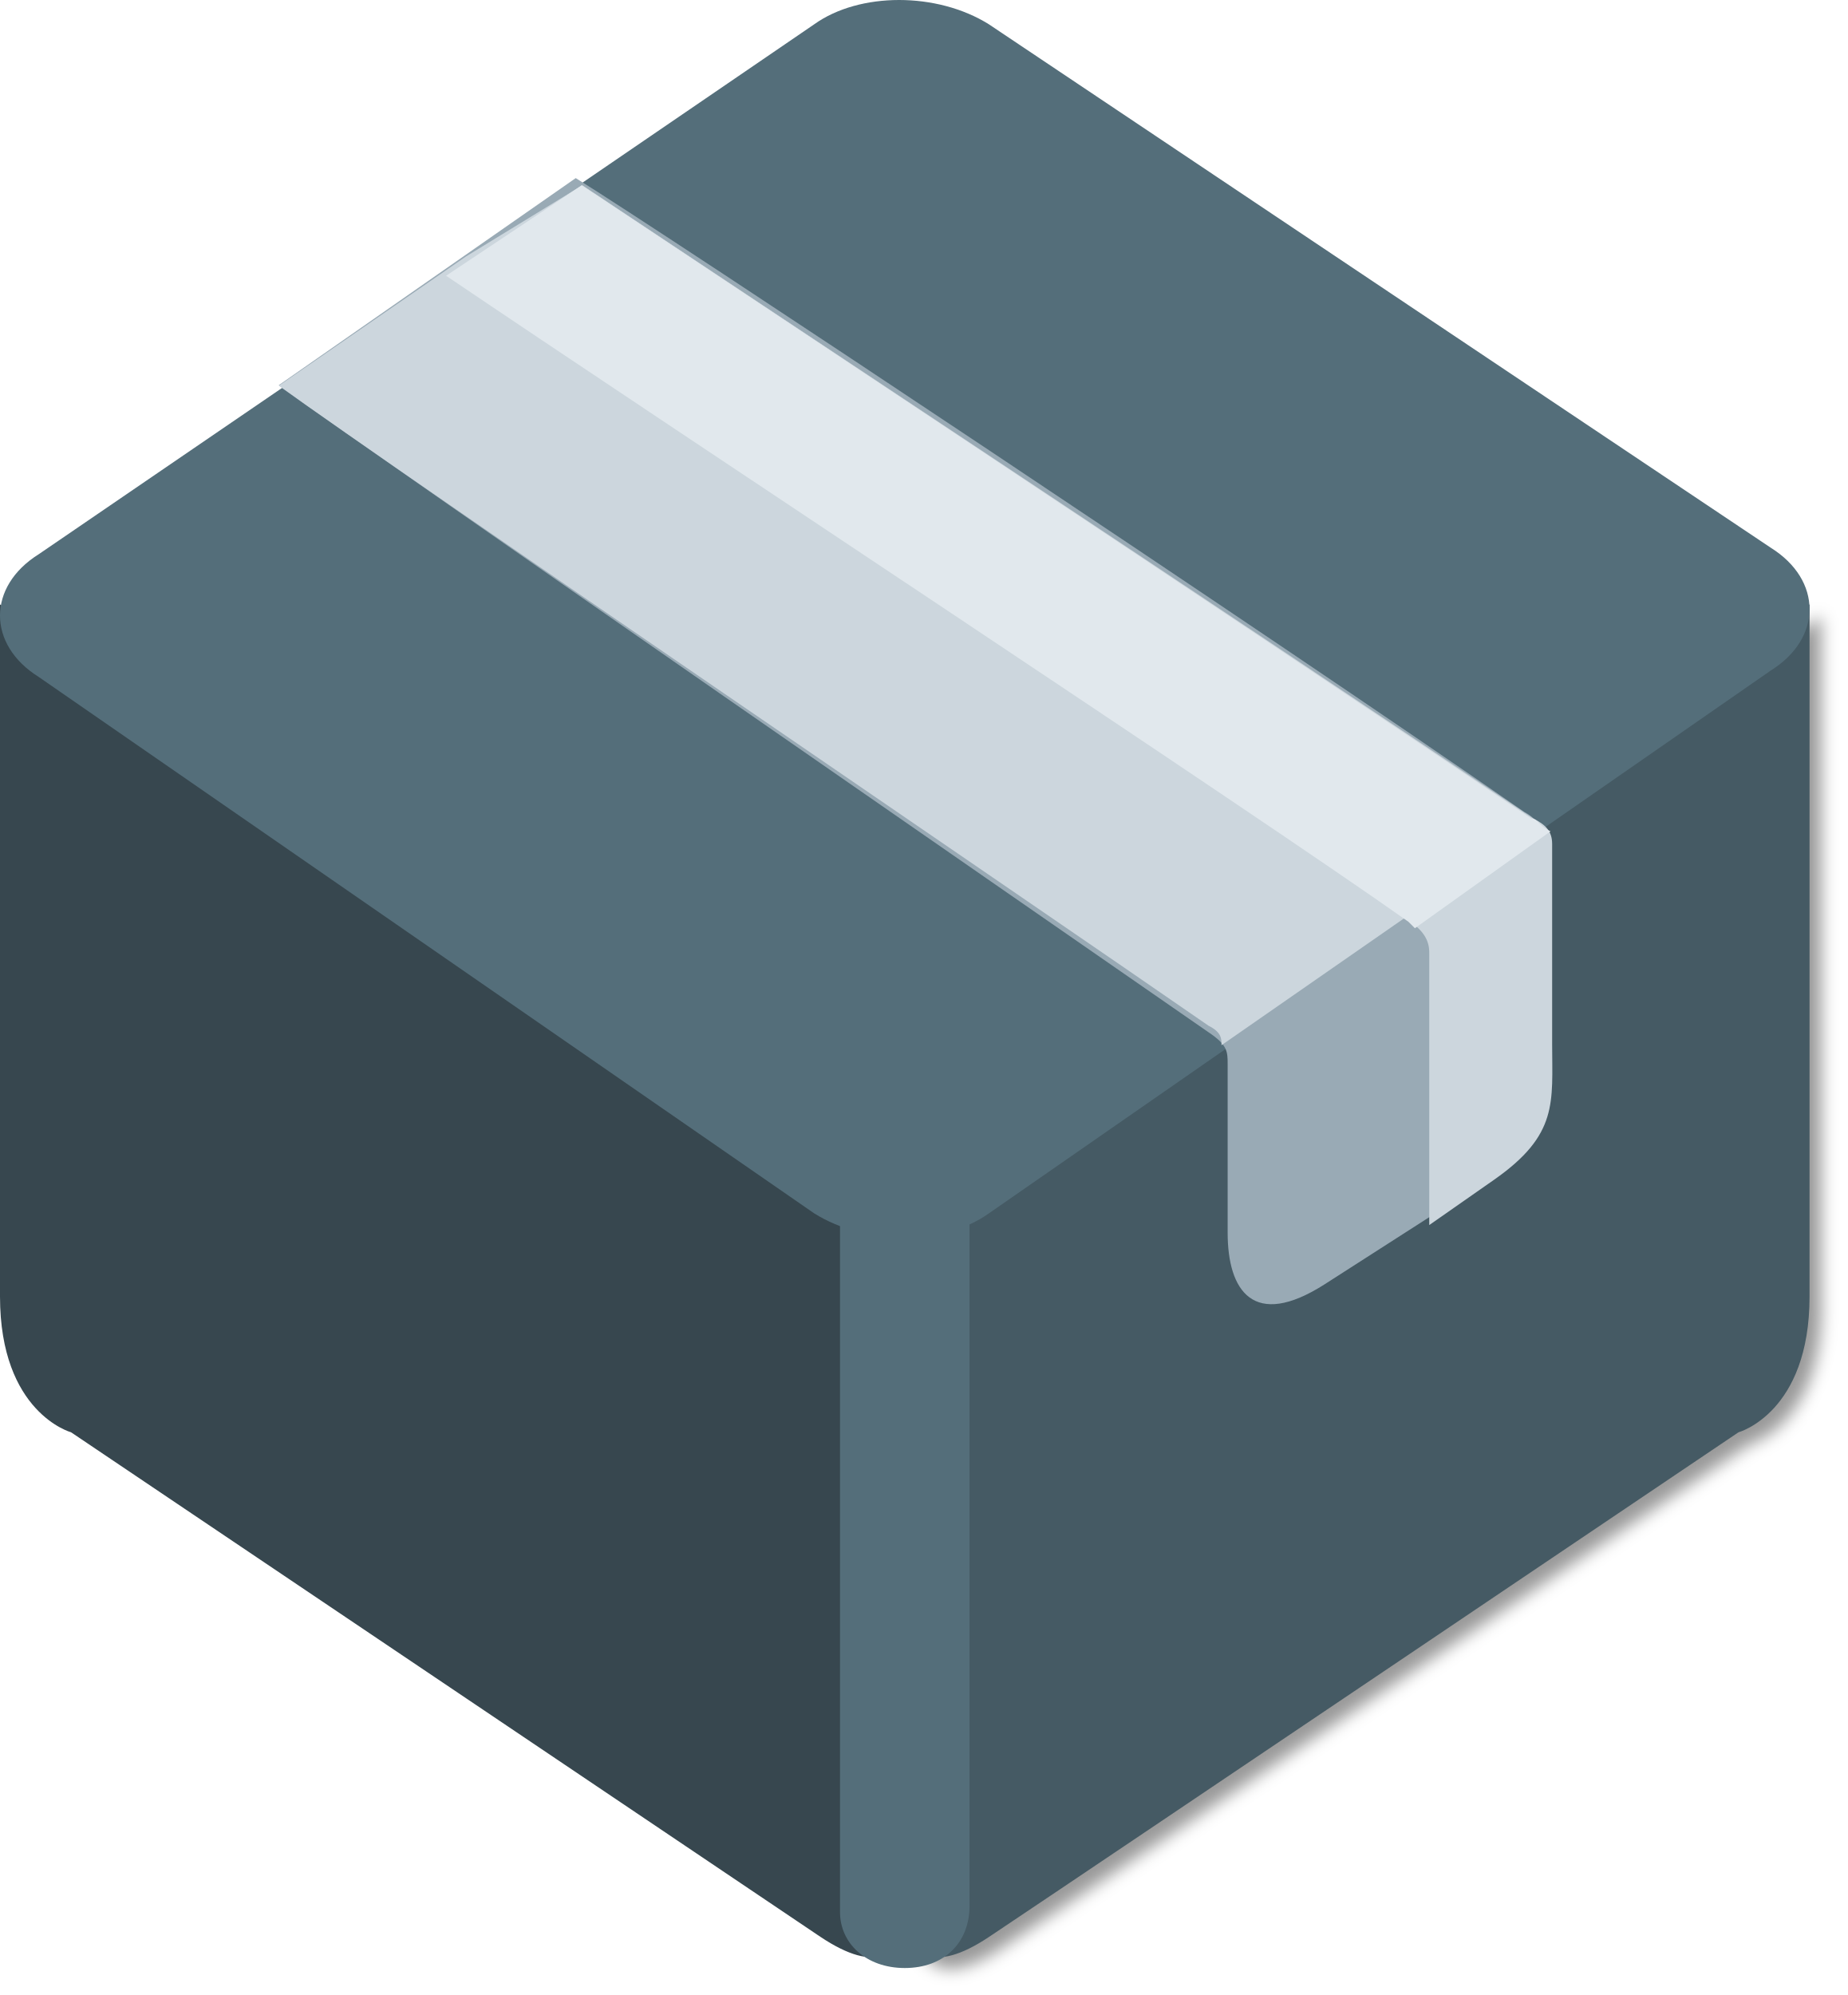
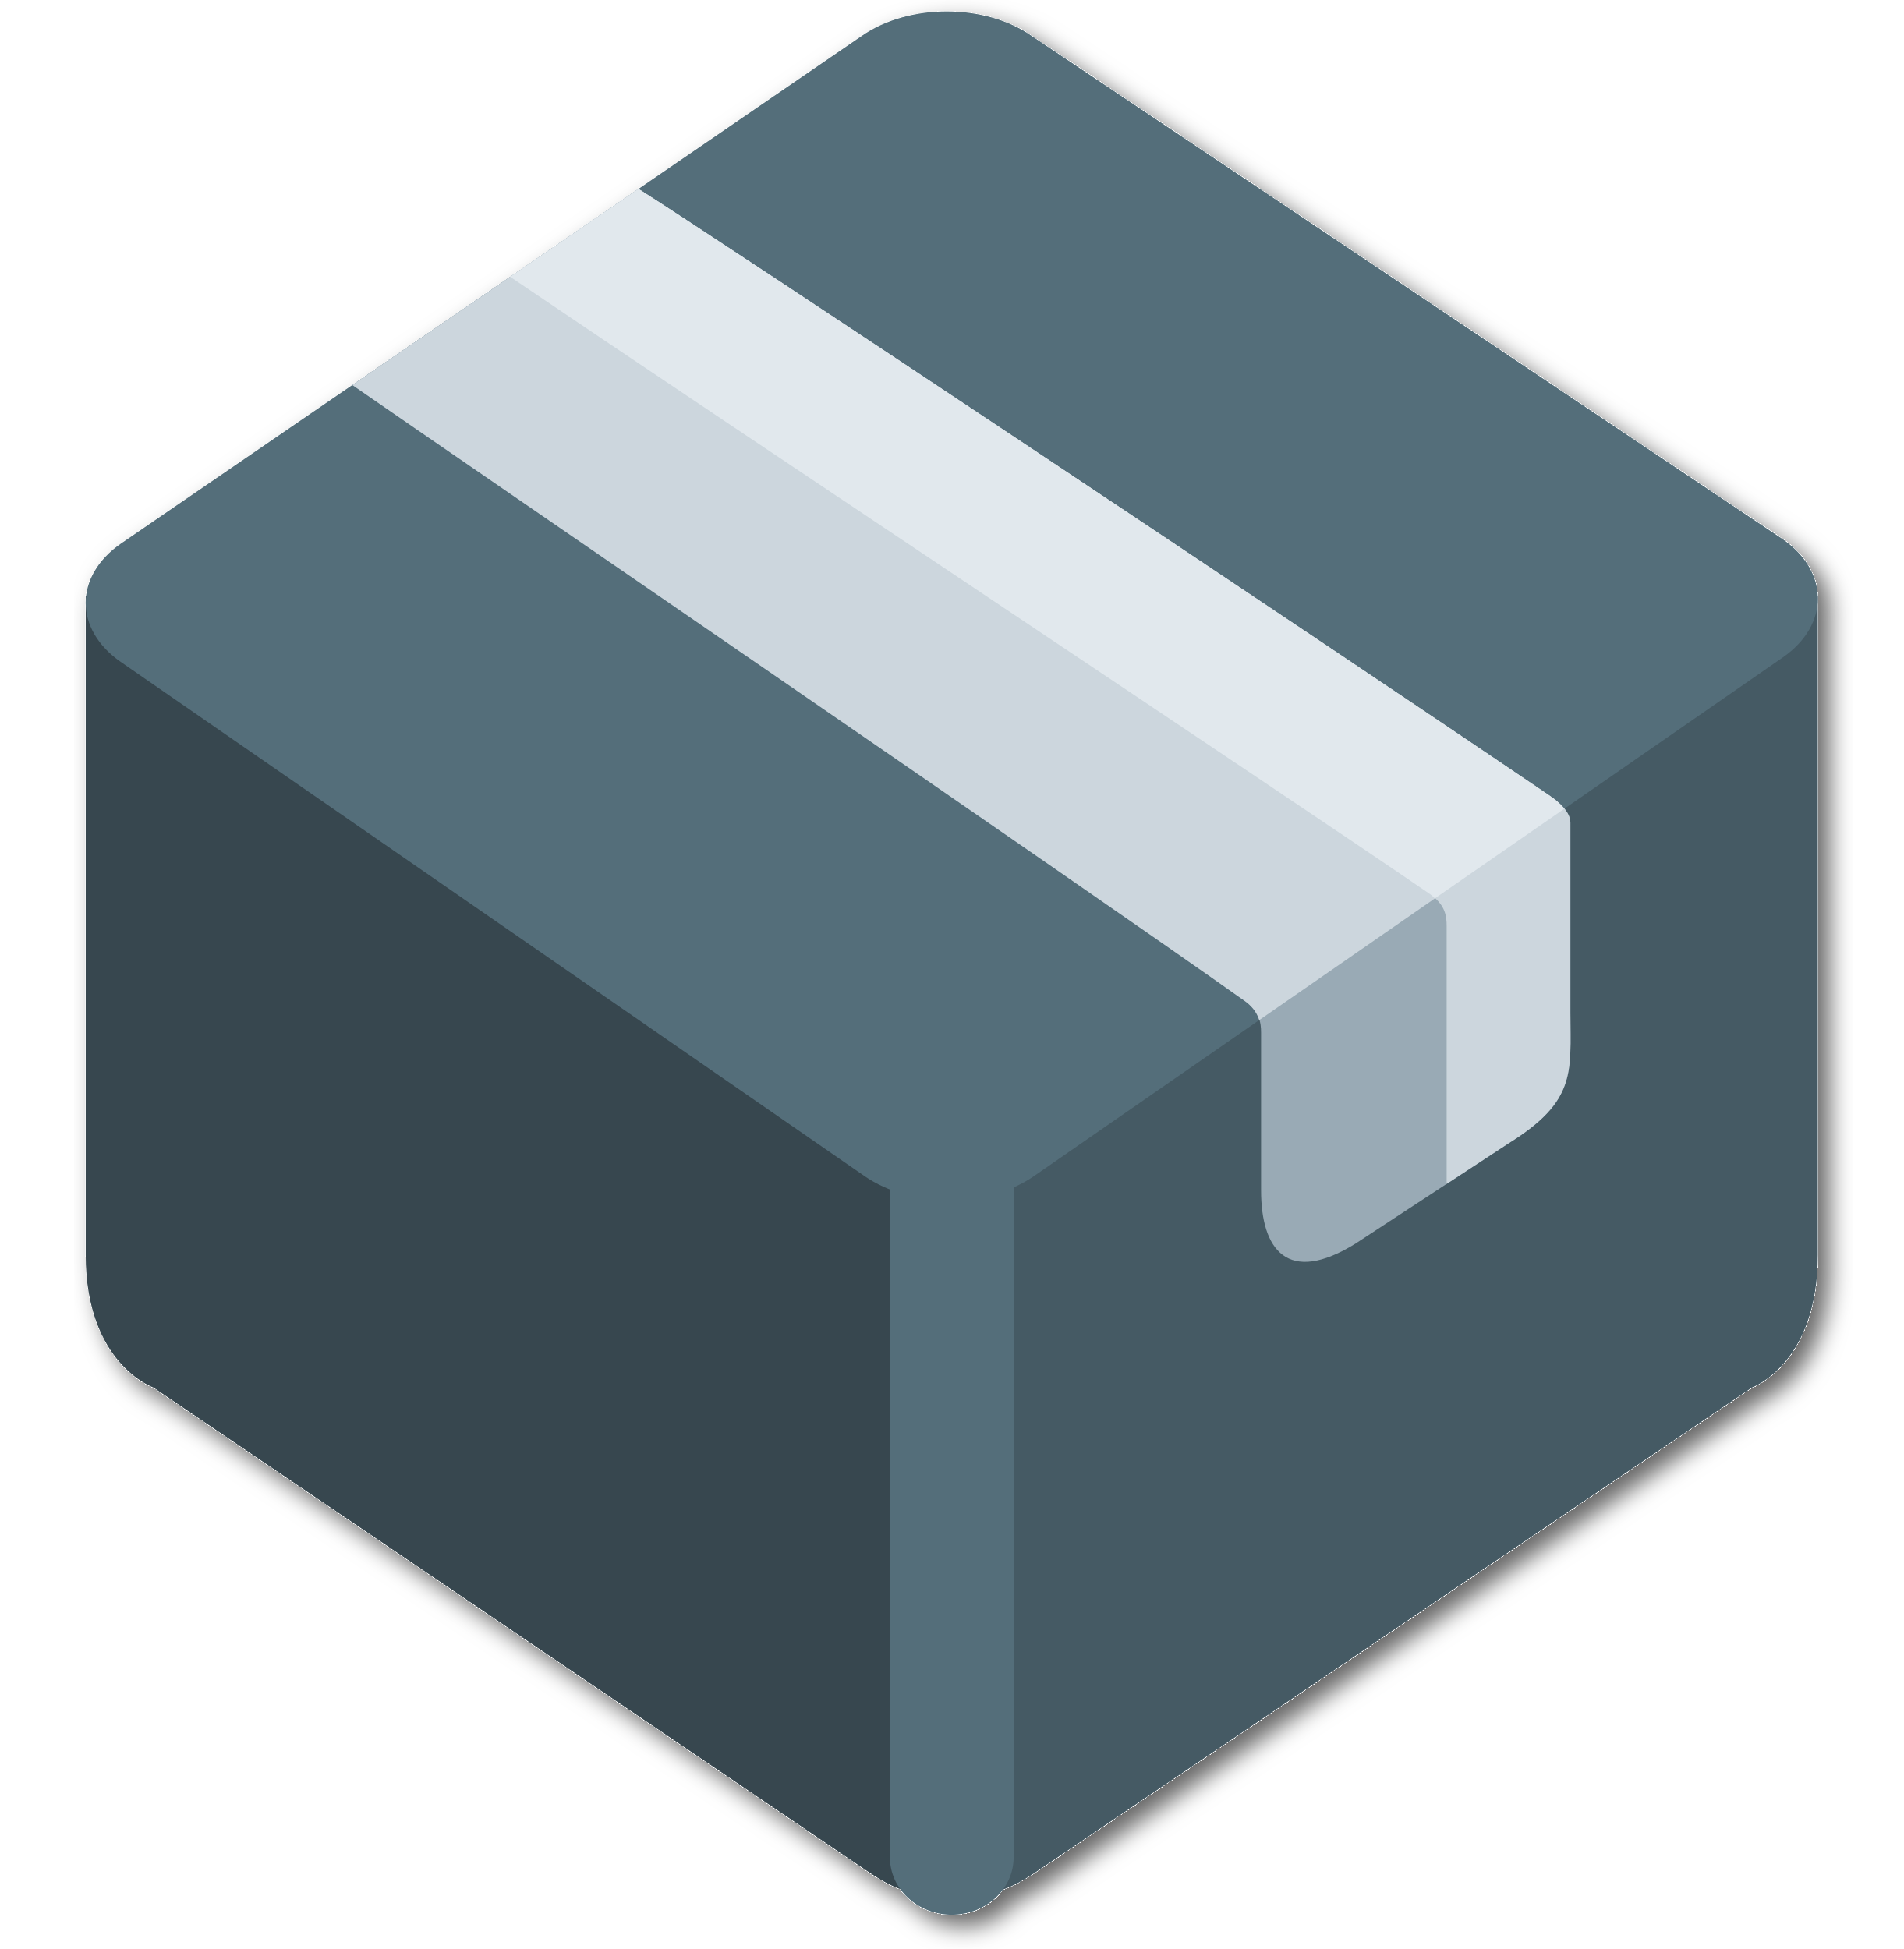
- <svg xmlns="http://www.w3.org/2000/svg" width="1027" height="1109" xml:space="preserve" overflow="hidden">
+ <svg xmlns="http://www.w3.org/2000/svg" width="1000" height="1024" viewBox="0 0 1000 1024" fill="none">
+   <g filter="url(#filter0_d_377_583)">
+     <path d="M45.03 312.871V659.437C45.03 716.624 80.55 729.002 80.55 729.002L456.68 983.823C515.891 1023.93 500 939.491 500 939.491V620.93L45.03 312.871Z" fill="#37474F" />
+     <path d="M954.97 312.871V659.437C954.97 716.624 920.425 729.002 920.425 729.002C920.425 729.002 603.018 943.719 543.84 983.823C484.596 1023.93 500 939.491 500 939.491V620.93L954.97 312.871Z" fill="#455A64" />
+     <path d="M541.89 18.812C517.419 1.729 477.284 1.729 452.781 18.812L63.391 285.675C38.888 302.759 38.888 330.68 63.391 347.735L454.113 617.875C478.616 634.93 518.751 634.93 543.255 617.875L936.609 345.383C961.112 328.327 961.112 300.406 936.609 283.323L541.89 18.812Z" fill="#546E7A" />
+     <path d="M500 1006C482.061 1006 467.502 992.501 467.502 975.809V613.785C467.502 597.093 482.061 583.595 500 583.595C517.971 583.595 532.498 597.093 532.498 613.785V975.809C532.498 992.501 517.971 1006 500 1006Z" fill="#546E7A" />
+     <path d="M824.979 532.321C824.979 563.239 828.359 578.418 792.481 600.71L712.244 653.304C676.366 675.624 662.489 656.469 662.489 625.523V542.599C662.489 537.194 661.645 531.397 653.455 525.572C569.676 466.06 244.372 243.39 185.096 202.278L335.399 99.274C376.541 125.207 684.848 330.374 813.832 417.891C820.234 422.26 824.979 427.077 824.979 432.342V532.321Z" fill="#99AAB5" />
+     <path d="M813.8 417.891C684.848 330.374 376.541 125.207 335.399 99.274L279.47 137.586L185.096 202.278C244.405 243.39 569.676 466.06 653.455 525.572C657.403 528.17 660.238 531.825 661.515 535.962L821.827 424.892C819.569 422.228 816.864 419.869 813.8 417.891Z" fill="#CCD6DD" />
+     <path d="M824.979 532.321V432.342C824.979 427.077 820.234 422.288 813.8 417.891C684.848 330.374 376.541 125.207 335.399 99.274L268.031 145.455C378.296 220.201 673.636 416.575 750.949 469.561C759.268 475.274 759.983 481.183 759.983 486.588V622.022L792.481 600.71C828.359 578.39 824.979 563.239 824.979 532.321Z" fill="#CCD6DD" />
+     <path d="M813.8 417.891C684.848 330.374 376.541 125.207 335.399 99.274L268.031 145.455C378.296 220.201 673.636 416.575 750.949 469.561C752.151 470.373 752.899 471.213 753.776 472.026L821.827 424.893C819.569 422.228 816.864 419.869 813.8 417.891Z" fill="#E1E8ED" />
+   </g>
  <defs>
-     <filter id="fx0" x="-10%" y="-10%" width="120%" height="120%" filterUnits="userSpaceOnUse" primitiveUnits="userSpaceOnUse">
-       <feComponentTransfer color-interpolation-filters="sRGB">
-         <feFuncR type="discrete" tableValues="0 0" />
-         <feFuncG type="discrete" tableValues="0 0" />
-         <feFuncB type="discrete" tableValues="0 0" />
-         <feFuncA type="linear" slope="0.4" intercept="0" />
-       </feComponentTransfer>
-       <feGaussianBlur stdDeviation="4.583 4.583" />
+     <filter id="filter0_d_377_583" x="39.014" y="0" width="933.973" height="1024" filterUnits="userSpaceOnUse" color-interpolation-filters="sRGB">
+       <feFlood flood-opacity="0" result="BackgroundImageFix" />
+       <feColorMatrix in="SourceAlpha" type="matrix" values="0 0 0 0 0 0 0 0 0 0 0 0 0 0 0 0 0 0 127 0" result="hardAlpha" />
+       <feOffset dx="6" dy="6" />
+       <feGaussianBlur stdDeviation="6" />
+       <feComposite in2="hardAlpha" operator="out" />
+       <feColorMatrix type="matrix" values="0 0 0 0 0 0 0 0 0 0 0 0 0 0 0 0 0 0 0.6 0" />
+       <feBlend mode="normal" in2="BackgroundImageFix" result="effect1_dropShadow_377_583" />
+       <feBlend mode="normal" in="SourceGraphic" in2="effect1_dropShadow_377_583" result="shape" />
    </filter>
-     <clipPath id="clip1">
-       <rect x="692" y="855" width="1027" height="1109" />
-     </clipPath>
-     <clipPath id="clip2">
-       <rect x="-2" y="-2" width="541" height="786" />
-     </clipPath>
-     <clipPath id="clip3">
-       <rect x="0" y="0" width="535" height="782" />
-     </clipPath>
  </defs>
-   <g clip-path="url(#clip1)" transform="translate(-692 -855)">
-     <path d="M692 1191 692 1575.69C692 1640.41 731.499 1651.19 731.499 1651.19L1148.03 1931.62C1212.66 1974.77 1194.71 1881.29 1194.71 1881.29L1194.71 1528.96 692 1191Z" fill="#37474F" fill-rule="evenodd" />
-     <g clip-path="url(#clip2)" filter="url(#fx0)" transform="translate(1184 1182)">
-       <g clip-path="url(#clip3)">
-         <path d="M520.482 15.482 520.482 400.176C520.482 464.89 480.983 475.676 480.983 475.676 480.983 475.676 129.086 712.963 64.452 756.106-0.182 799.25 17.772 705.773 17.772 705.773L17.772 353.437 520.482 15.482Z" fill="#455A64" fill-rule="evenodd" />
-       </g>
-     </g>
-     <path d="M1698 1191 1698 1575.69C1698 1640.41 1658.5 1651.19 1658.5 1651.19 1658.5 1651.19 1306.6 1888.48 1241.97 1931.62 1177.34 1974.77 1195.29 1881.29 1195.29 1881.29L1195.29 1528.96 1698 1191Z" fill="#455A64" fill-rule="evenodd" />
-     <path d="M1241.71 868.473C1212.96 850.509 1169.85 850.509 1144.7 868.473L713.557 1163.07C684.814 1181.04 684.814 1213.37 713.557 1231.33L1144.7 1529.53C1173.44 1547.49 1216.56 1547.49 1241.71 1529.53L1676.44 1227.74C1705.19 1209.78 1705.19 1177.44 1676.44 1159.48L1241.71 868.473Z" fill="#546E7A" fill-rule="evenodd" />
-     <path d="M1195 1949C1173.4 1949 1159 1935.19 1159 1917.92L1159 1531.08C1159 1513.82 1173.4 1500 1195 1500 1216.6 1500 1231 1513.82 1231 1531.08L1231 1914.46C1231 1935.19 1216.6 1949 1195 1949Z" fill="#546E7A" fill-rule="evenodd" />
-     <path d="M1553.92 1435.92C1553.92 1471.89 1557.5 1486.27 1518.03 1511.45L1428.32 1568.99C1388.85 1594.17 1374.5 1572.59 1374.5 1540.22L1374.5 1446.71C1374.5 1439.52 1374.5 1435.92 1363.73 1428.73 1270.43 1363.99 911.591 1115.84 847 1069.09L1012.07 954C1058.72 982.772 1399.61 1209.35 1539.56 1306.45 1546.74 1310.05 1550.33 1317.24 1550.33 1320.84L1550.33 1435.92Z" fill="#99AAB5" fill-rule="evenodd" />
-     <path d="M1543.41 1310.21C1399.82 1213.17 1058.79 986.752 1015.72 958L951.103 997.534 847 1069.41C911.615 1116.14 1270.59 1360.53 1363.92 1425.22 1371.1 1428.81 1371.1 1432.41 1371.1 1436L1547 1313.8C1547 1313.8 1547 1310.21 1543.41 1310.21Z" fill="#CCD6DD" fill-rule="evenodd" />
-     <path d="M1554.9 1435.48 1554.9 1324.19C1554.9 1317.01 1551.3 1313.42 1544.11 1309.83 1400.28 1212.89 1058.67 986.721 1015.51 958L940 1008.26C1062.26 1090.83 1389.49 1306.24 1475.79 1367.27 1486.58 1374.45 1486.58 1381.63 1486.58 1385.22L1486.58 1536 1522.54 1510.87C1558.5 1485.74 1554.9 1467.79 1554.9 1435.48Z" fill="#CCD6DD" fill-rule="evenodd" />
-     <path d="M1543.23 1309.95C1399.6 1212.98 1058.49 986.731 1015.4 958L940 1008.28C1062.08 1090.88 1388.83 1306.36 1475.01 1367.41 1475.01 1367.41 1478.6 1371 1478.6 1371L1554 1317.13C1546.82 1313.54 1546.82 1309.95 1543.23 1309.95Z" fill="#E1E8ED" fill-rule="evenodd" />
-   </g>
</svg>
